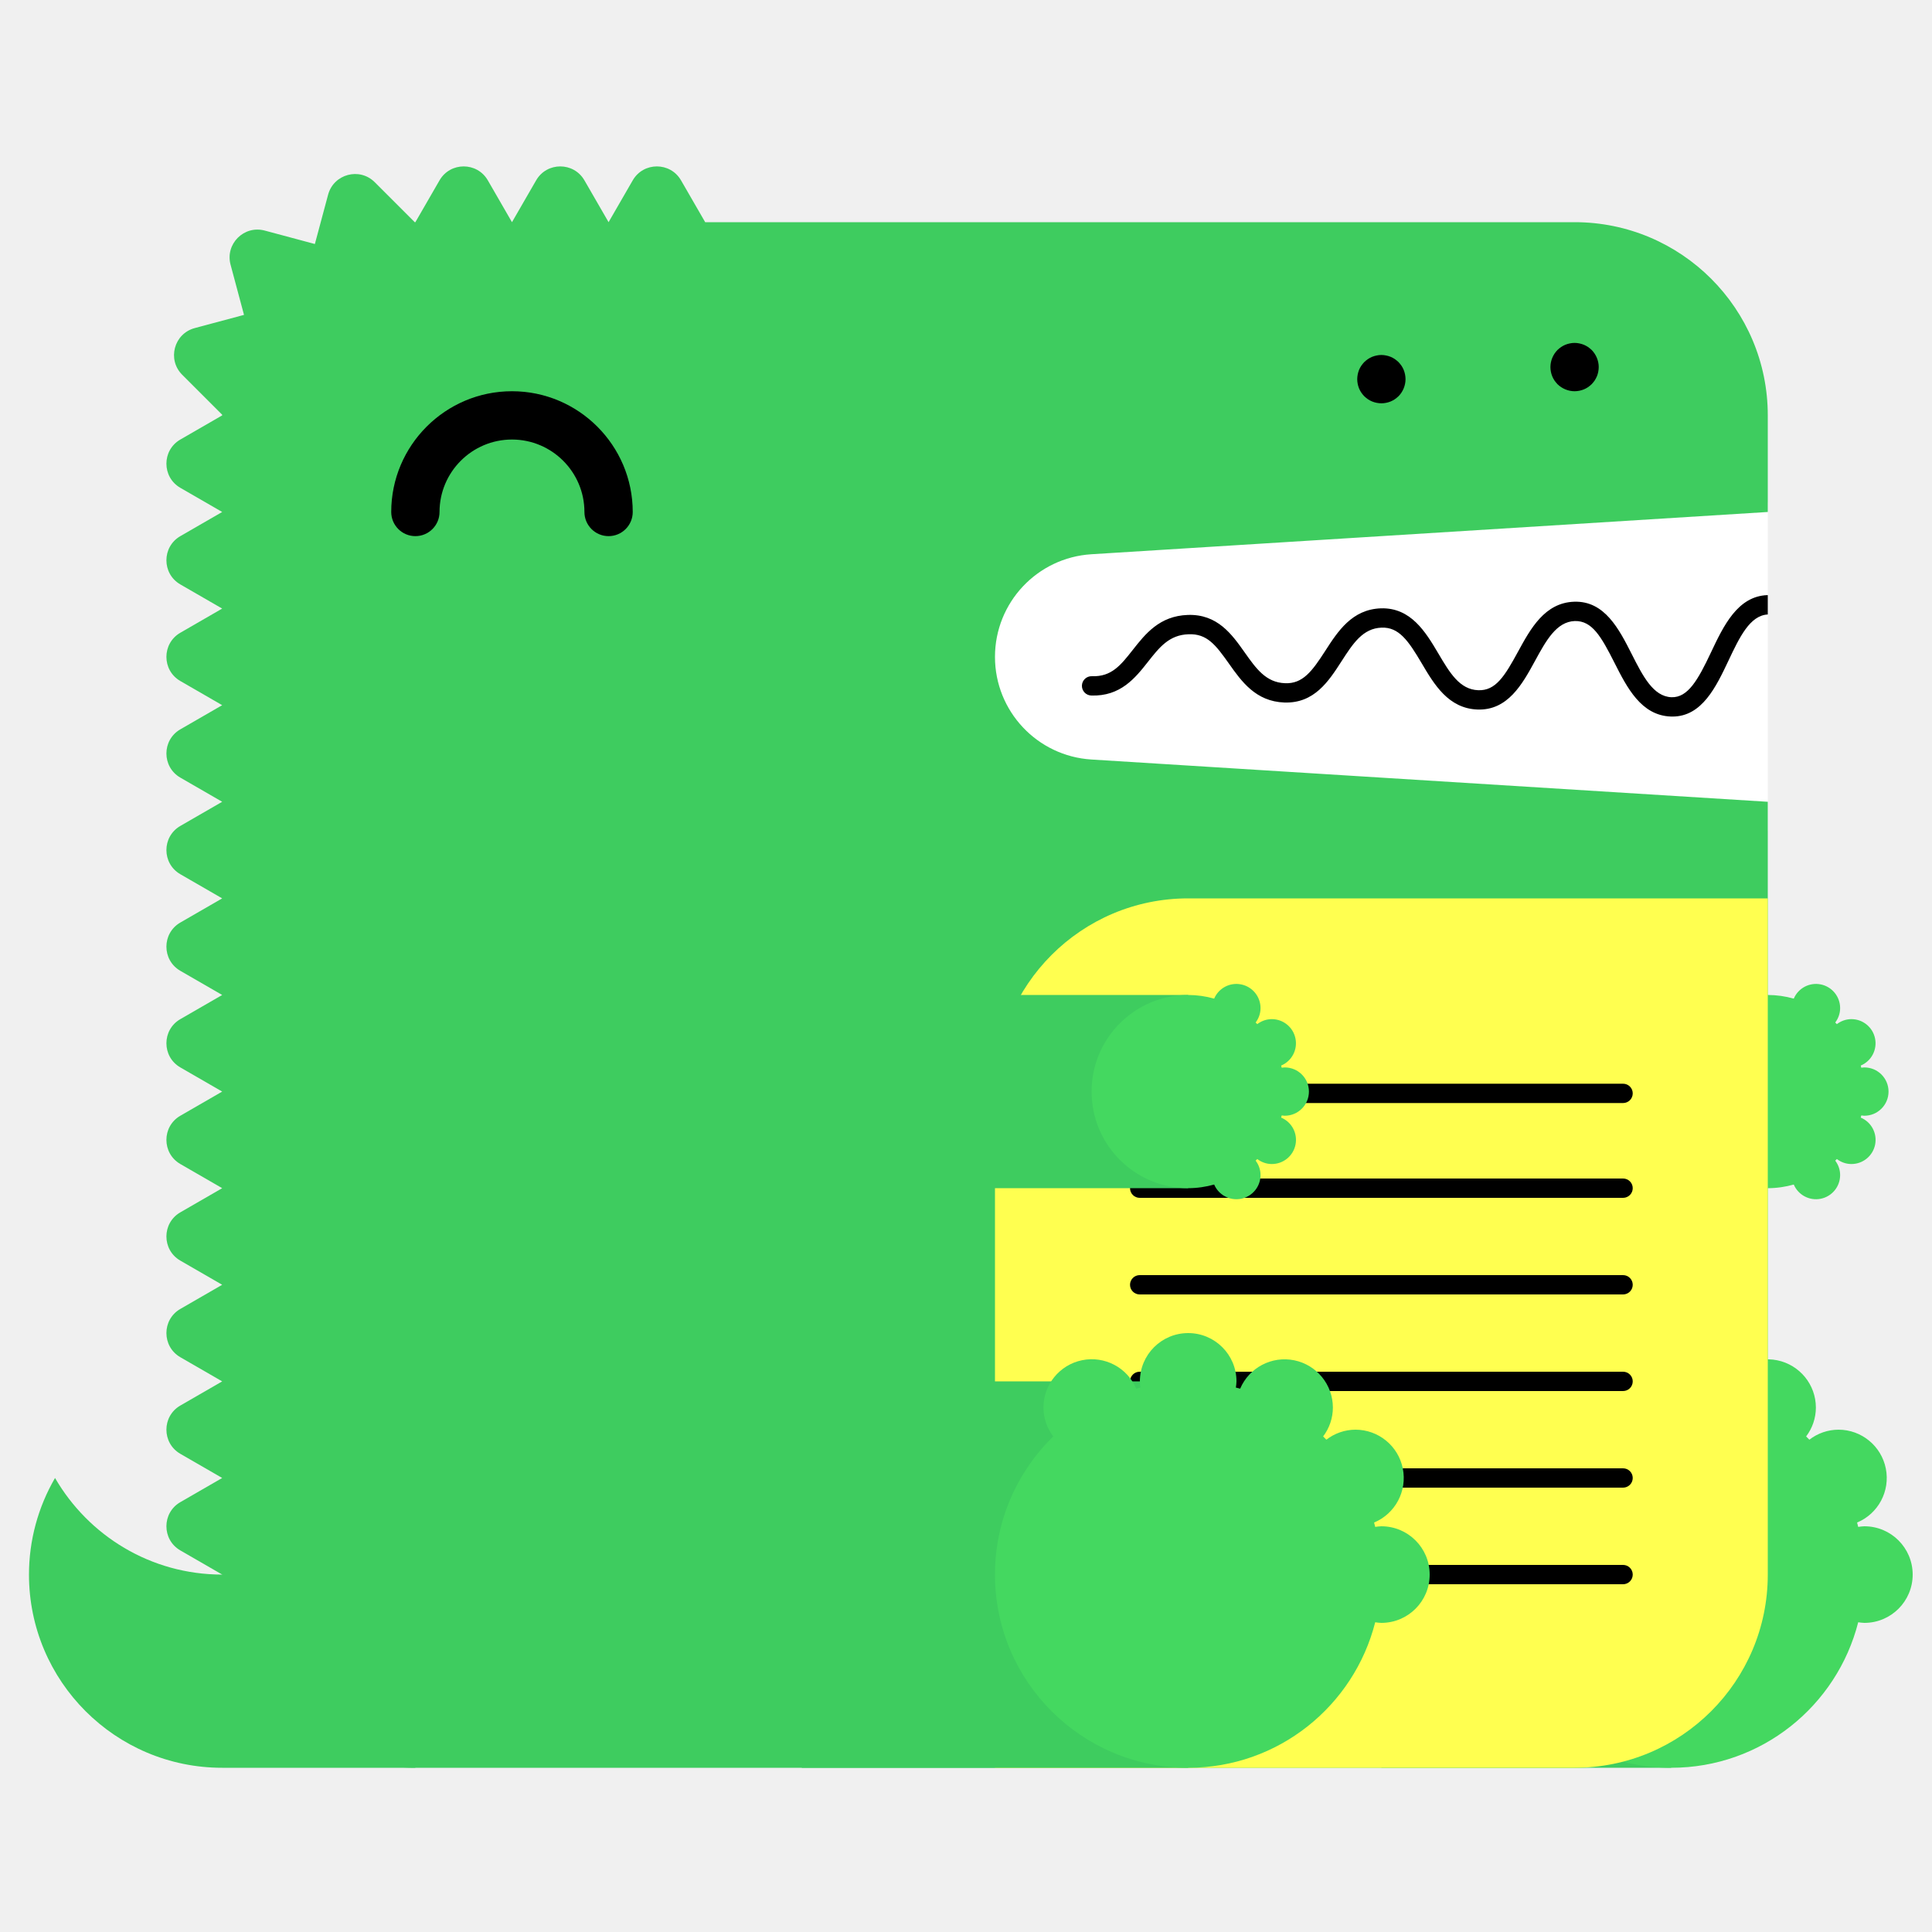
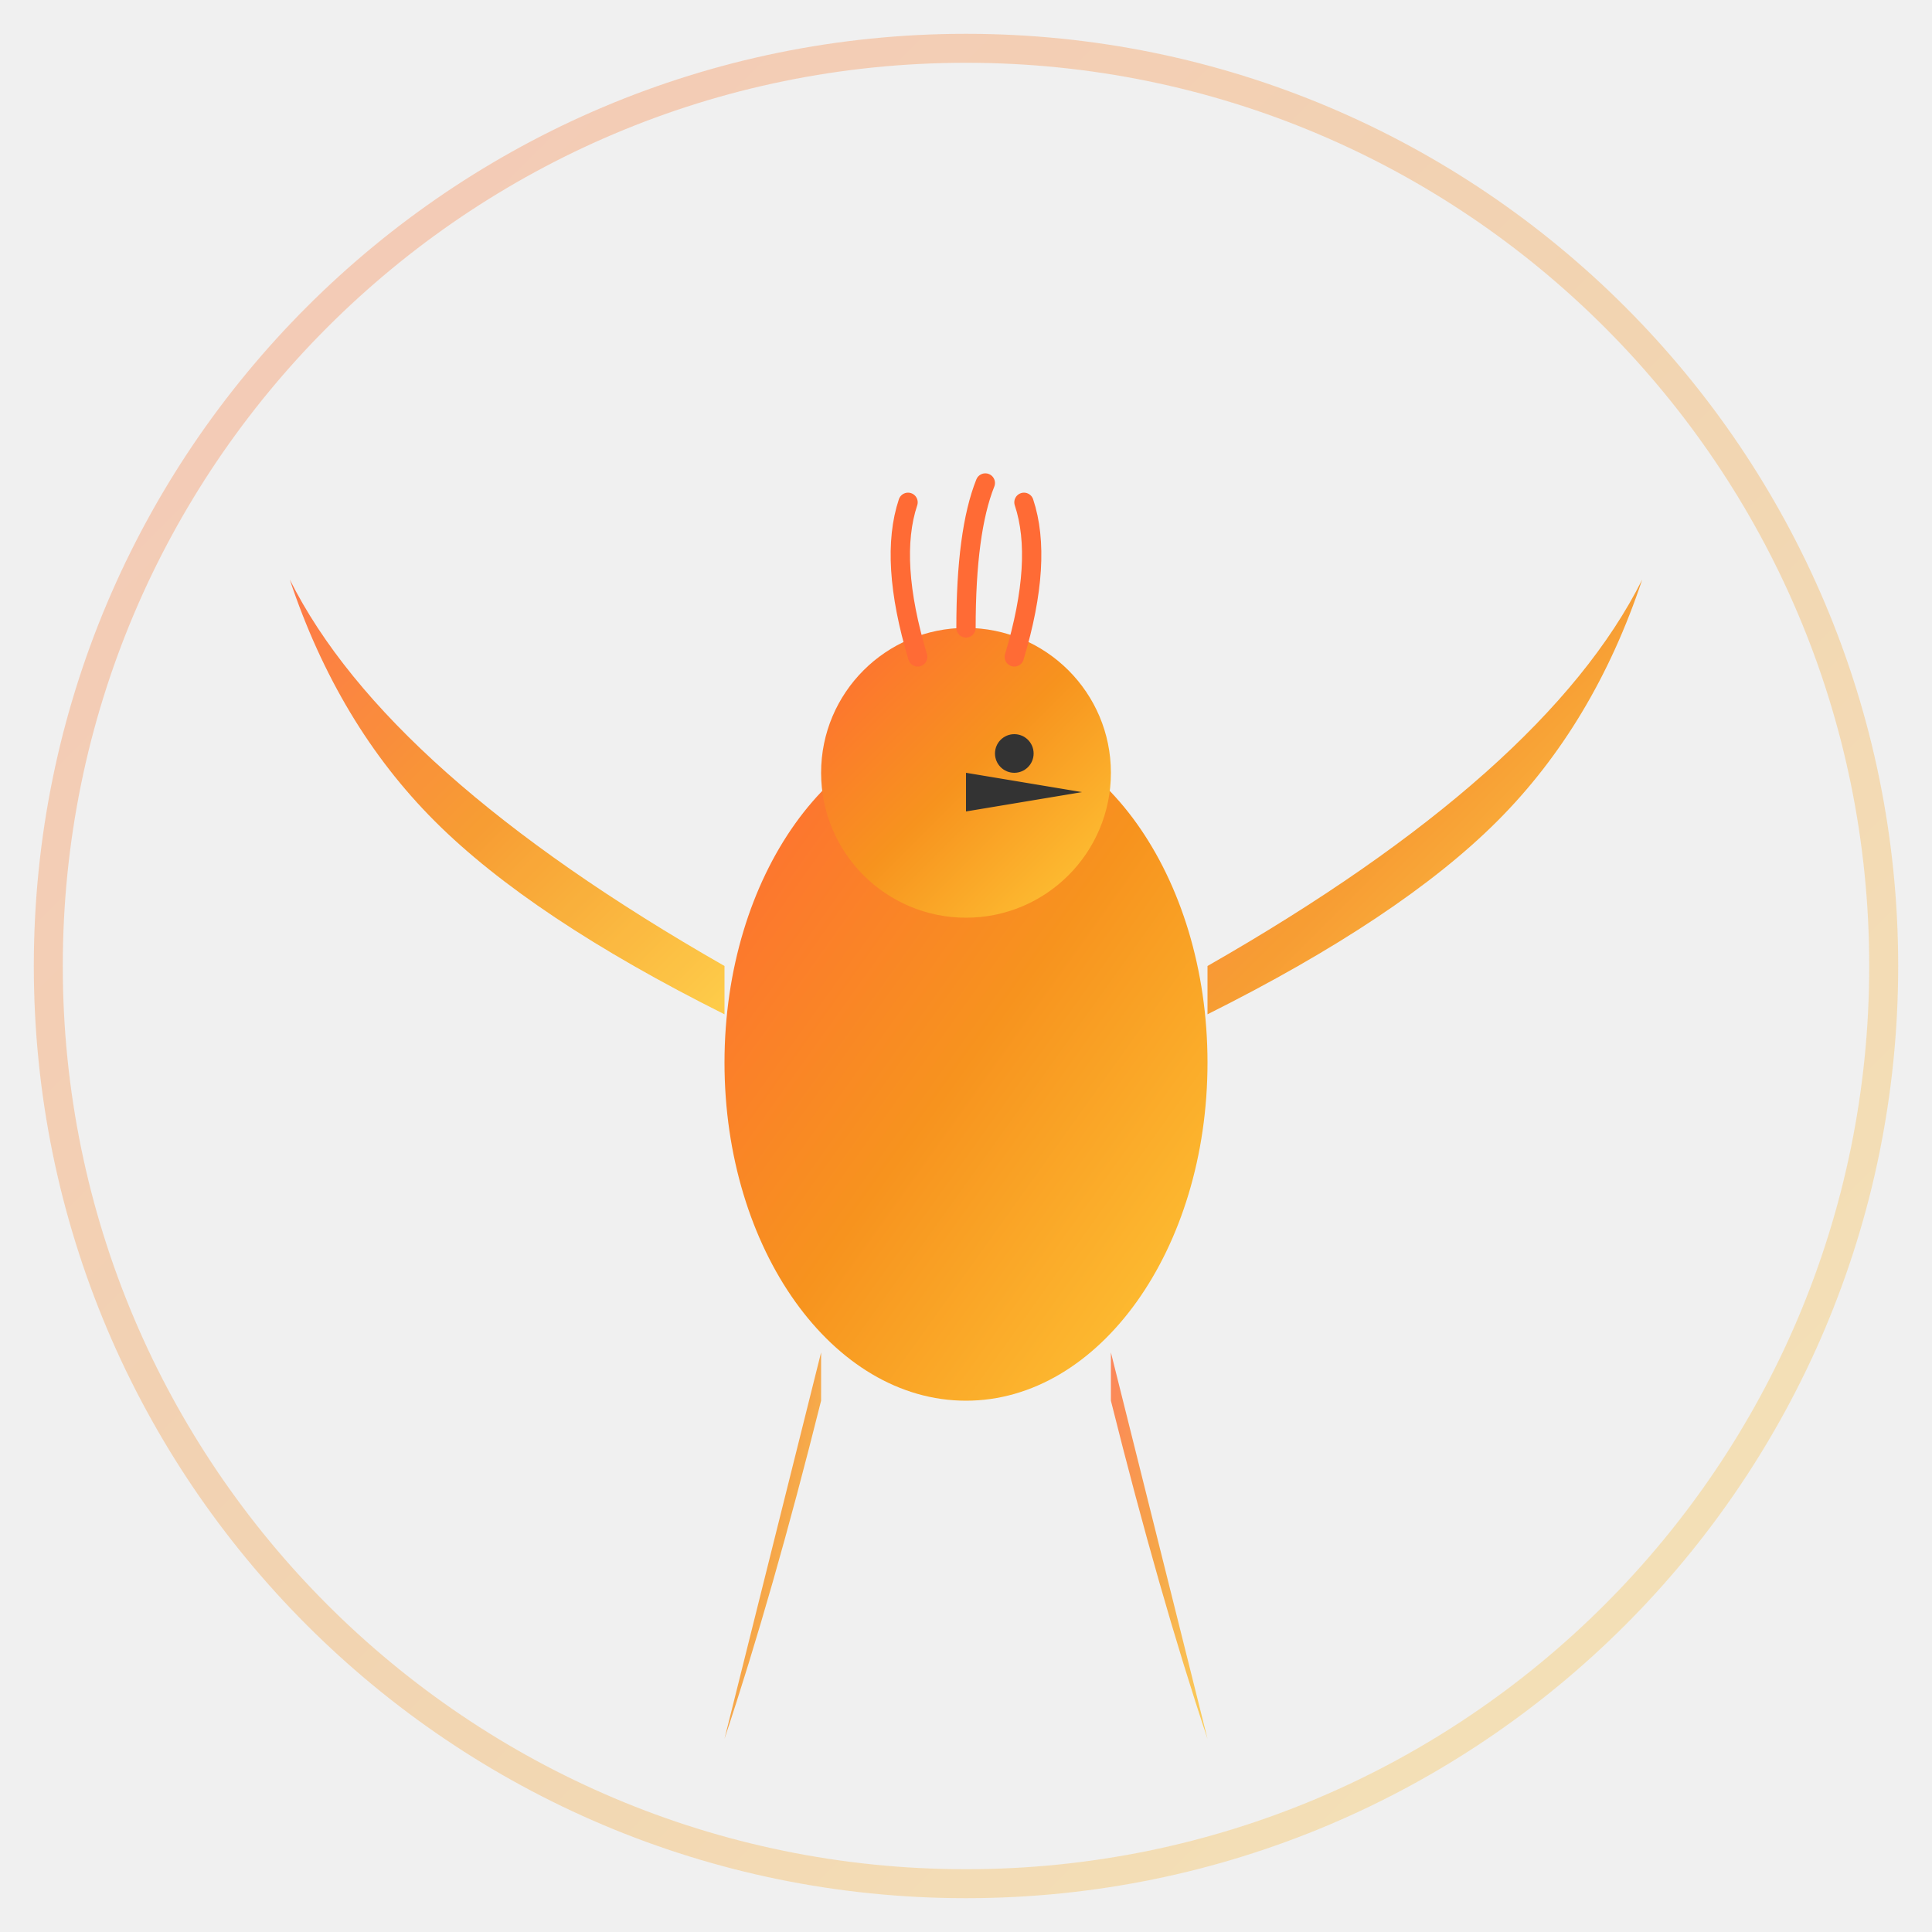
<svg xmlns="http://www.w3.org/2000/svg" width="200" height="200" viewBox="0 0 200 200">
-   <g fill="none" fill-rule="evenodd">
-     <path fill="#FFF" d="M99 52h84v34H99z" />
-     <path d="M23 163c-7.398 0-13.843-4.027-17.303-10A19.886 19.886 0 0 0 3 163c0 11.046 8.954 20 20 20h20v-20H23z" fill="#3ECC5F" />
-     <path d="M112.98 57.376L183 53V43c0-11.046-8.954-20-20-20H73l-2.5-4.33c-1.112-1.925-3.889-1.925-5 0L63 23l-2.5-4.33c-1.111-1.925-3.889-1.925-5 0L53 23l-2.5-4.33c-1.111-1.925-3.889-1.925-5 0L43 23c-.022 0-.042.003-.065.003l-4.142-4.141c-1.57-1.571-4.252-.853-4.828 1.294l-1.369 5.104-5.192-1.392c-2.148-.575-4.111 1.389-3.535 3.536l1.39 5.193-5.102 1.367c-2.148.576-2.867 3.259-1.296 4.83l4.142 4.142c0 .021-.003.042-.003.064l-4.33 2.5c-1.925 1.111-1.925 3.889 0 5L23 53l-4.33 2.5c-1.925 1.111-1.925 3.889 0 5L23 63l-4.33 2.5c-1.925 1.111-1.925 3.889 0 5L23 73l-4.33 2.5c-1.925 1.111-1.925 3.889 0 5L23 83l-4.33 2.5c-1.925 1.111-1.925 3.889 0 5L23 93l-4.33 2.5c-1.925 1.111-1.925 3.889 0 5L23 103l-4.33 2.5c-1.925 1.111-1.925 3.889 0 5L23 113l-4.33 2.5c-1.925 1.111-1.925 3.889 0 5L23 123l-4.33 2.5c-1.925 1.111-1.925 3.889 0 5L23 133l-4.33 2.5c-1.925 1.111-1.925 3.889 0 5L23 143l-4.33 2.5c-1.925 1.111-1.925 3.889 0 5L23 153l-4.33 2.5c-1.925 1.111-1.925 3.889 0 5L23 163c0 11.046 8.954 20 20 20h120c11.046 0 20-8.954 20-20V83l-70.02-4.376A10.645 10.645 0 0 1 103 68c0-5.621 4.37-10.273 9.98-10.624" fill="#3ECC5F" />
-     <path fill="#3ECC5F" d="M143 183h30v-40h-30z" />
-     <path d="M193 158c-.219 0-.428.037-.639.064-.038-.15-.074-.301-.116-.451A5 5 0 0 0 190.32 148a4.96 4.96 0 0 0-3.016 1.036 26.531 26.531 0 0 0-.335-.336 4.955 4.955 0 0 0 1.011-2.987 5 5 0 0 0-9.599-1.959c-.148-.042-.297-.077-.445-.115.027-.211.064-.42.064-.639a5 5 0 0 0-5-5 5 5 0 0 0-5 5c0 .219.037.428.064.639-.148.038-.297.073-.445.115a4.998 4.998 0 0 0-9.599 1.959c0 1.125.384 2.151 1.011 2.987-3.717 3.632-6.031 8.693-6.031 14.3 0 11.046 8.954 20 20 20 9.339 0 17.16-6.41 19.361-15.064.211.027.42.064.639.064a5 5 0 0 0 5-5 5 5 0 0 0-5-5" fill="#44D860" />
-     <path fill="#3ECC5F" d="M153 123h30v-20h-30z" />
-     <path d="M193 115.5a2.5 2.5 0 1 0 0-5c-.109 0-.214.019-.319.032-.02-.075-.037-.15-.058-.225a2.501 2.501 0 0 0-.963-4.807c-.569 0-1.088.197-1.508.518a6.653 6.653 0 0 0-.168-.168c.314-.417.506-.931.506-1.494a2.5 2.5 0 0 0-4.8-.979A9.987 9.987 0 0 0 183 103c-5.522 0-10 4.478-10 10s4.478 10 10 10c.934 0 1.833-.138 2.69-.377a2.5 2.5 0 0 0 4.8-.979c0-.563-.192-1.077-.506-1.494.057-.055.113-.111.168-.168.42.321.939.518 1.508.518a2.5 2.5 0 0 0 .963-4.807c.021-.074.038-.15.058-.225.105.013.21.032.319.032" fill="#44D860" />
-     <path d="M63 55.5a2.5 2.5 0 0 1-2.5-2.5c0-4.136-3.364-7.5-7.5-7.5s-7.5 3.364-7.5 7.5a2.5 2.5 0 1 1-5 0c0-6.893 5.607-12.5 12.5-12.5S65.5 46.107 65.5 53a2.5 2.5 0 0 1-2.5 2.5" fill="#000" />
-     <path d="M103 183h60c11.046 0 20-8.954 20-20V93h-60c-11.046 0-20 8.954-20 20v70z" fill="#FFFF50" />
-     <path d="M168.02 124h-50.04a1 1 0 1 1 0-2h50.04a1 1 0 1 1 0 2m0 20h-50.04a1 1 0 1 1 0-2h50.04a1 1 0 1 1 0 2m0 20h-50.04a1 1 0 1 1 0-2h50.04a1 1 0 1 1 0 2m0-49.814h-50.04a1 1 0 1 1 0-2h50.04a1 1 0 1 1 0 2m0 19.814h-50.04a1 1 0 1 1 0-2h50.04a1 1 0 1 1 0 2m0 20h-50.04a1 1 0 1 1 0-2h50.04a1 1 0 1 1 0 2M183 61.611c-.012 0-.022-.006-.034-.005-3.09.105-4.552 3.196-5.842 5.923-1.346 2.85-2.387 4.703-4.093 4.647-1.889-.068-2.969-2.202-4.113-4.46-1.314-2.594-2.814-5.536-5.963-5.426-3.046.104-4.513 2.794-5.807 5.167-1.377 2.528-2.314 4.065-4.121 3.994-1.927-.07-2.951-1.805-4.136-3.813-1.321-2.236-2.848-4.75-5.936-4.664-2.994.103-4.465 2.385-5.763 4.4-1.373 2.13-2.335 3.428-4.165 3.351-1.973-.07-2.992-1.51-4.171-3.177-1.324-1.873-2.816-3.993-5.895-3.89-2.928.1-4.399 1.97-5.696 3.618-1.232 1.564-2.194 2.802-4.229 2.724a1 1 0 0 0-.072 2c3.017.101 4.545-1.8 5.872-3.487 1.177-1.496 2.193-2.787 4.193-2.855 1.926-.082 2.829 1.115 4.195 3.045 1.297 1.834 2.769 3.914 5.731 4.021 3.103.104 4.596-2.215 5.918-4.267 1.182-1.834 2.202-3.417 4.15-3.484 1.793-.067 2.769 1.35 4.145 3.681 1.297 2.197 2.766 4.686 5.787 4.796 3.125.108 4.634-2.62 5.949-5.035 1.139-2.088 2.214-4.06 4.119-4.126 1.793-.042 2.728 1.595 4.111 4.33 1.292 2.553 2.757 5.445 5.825 5.556l.169.003c3.064 0 4.518-3.075 5.805-5.794 1.139-2.41 2.217-4.68 4.067-4.773v-2z" fill="#000" />
-     <path fill="#3ECC5F" d="M83 183h40v-40H83z" />
-     <path d="M143 158c-.219 0-.428.037-.639.064-.038-.15-.074-.301-.116-.451A5 5 0 0 0 140.32 148a4.96 4.96 0 0 0-3.016 1.036 26.531 26.531 0 0 0-.335-.336 4.955 4.955 0 0 0 1.011-2.987 5 5 0 0 0-9.599-1.959c-.148-.042-.297-.077-.445-.115.027-.211.064-.42.064-.639a5 5 0 0 0-5-5 5 5 0 0 0-5 5c0 .219.037.428.064.639-.148.038-.297.073-.445.115a4.998 4.998 0 0 0-9.599 1.959c0 1.125.384 2.151 1.011 2.987-3.717 3.632-6.031 8.693-6.031 14.3 0 11.046 8.954 20 20 20 9.339 0 17.16-6.41 19.361-15.064.211.027.42.064.639.064a5 5 0 0 0 5-5 5 5 0 0 0-5-5" fill="#44D860" />
-     <path fill="#3ECC5F" d="M83 123h40v-20H83z" />
-     <path d="M133 115.5a2.5 2.5 0 1 0 0-5c-.109 0-.214.019-.319.032-.02-.075-.037-.15-.058-.225a2.501 2.501 0 0 0-.963-4.807c-.569 0-1.088.197-1.508.518a6.653 6.653 0 0 0-.168-.168c.314-.417.506-.931.506-1.494a2.5 2.5 0 0 0-4.8-.979A9.987 9.987 0 0 0 123 103c-5.522 0-10 4.478-10 10s4.478 10 10 10c.934 0 1.833-.138 2.69-.377a2.5 2.5 0 0 0 4.8-.979c0-.563-.192-1.077-.506-1.494.057-.055.113-.111.168-.168.42.321.939.518 1.508.518a2.5 2.5 0 0 0 .963-4.807c.021-.074.038-.15.058-.225.105.013.21.032.319.032" fill="#44D860" />
-     <path d="M143 41.75c-.16 0-.33-.02-.49-.05a2.52 2.52 0 0 1-.47-.14c-.15-.06-.29-.14-.431-.23-.13-.09-.259-.2-.38-.31-.109-.12-.219-.24-.309-.38s-.17-.28-.231-.43a2.619 2.619 0 0 1-.189-.96c0-.16.02-.33.05-.49.03-.16.08-.31.139-.47.061-.15.141-.29.231-.43.09-.13.2-.26.309-.38.121-.11.25-.22.38-.31.141-.09.281-.17.431-.23.149-.06.31-.11.47-.14.32-.07.65-.07.98 0 .159.03.32.08.47.14.149.06.29.14.43.23.13.09.259.2.38.31.11.12.22.25.31.38.09.14.17.28.23.43.06.16.11.31.14.47.029.16.05.33.05.49 0 .66-.271 1.31-.73 1.77-.121.11-.25.22-.38.31-.14.09-.281.17-.43.23a2.565 2.565 0 0 1-.96.19m20-1.25c-.66 0-1.3-.27-1.771-.73a3.802 3.802 0 0 1-.309-.38c-.09-.14-.17-.28-.231-.43a2.619 2.619 0 0 1-.189-.96c0-.66.27-1.3.729-1.77.121-.11.25-.22.38-.31.141-.09.281-.17.431-.23.149-.06.31-.11.47-.14.32-.07.66-.07.98 0 .159.03.32.08.47.14.149.06.29.14.43.23.13.09.259.2.38.31.459.47.73 1.11.73 1.77 0 .16-.021.33-.05.49-.03.16-.08.32-.14.47-.07.15-.14.29-.23.43-.09.13-.2.26-.31.38-.121.11-.25.22-.38.31-.14.09-.281.17-.43.23a2.565 2.565 0 0 1-.96.19" fill="#000" />
+   <defs>
+     <linearGradient id="phoenixGradient" x1="0%" y1="0%" x2="100%" y2="100%">
+       <stop offset="0%" style="stop-color:#FF6B35;stop-opacity:1" />
+       <stop offset="50%" style="stop-color:#F7931E;stop-opacity:1" />
+       <stop offset="100%" style="stop-color:#FFC837;stop-opacity:1" />
+     </linearGradient>
+   </defs>
+   <g transform="translate(100, 100)">
+     <ellipse cx="0" cy="10" rx="25" ry="35" fill="url(#phoenixGradient)" />
+     <path d="M -25 0 Q -60 -20, -70 -40 Q -65 -25, -55 -15 Q -45 -5, -25 5 Z" fill="url(#phoenixGradient)" opacity="0.9" />
+     <path d="M 25 0 Q 60 -20, 70 -40 Q 65 -25, 55 -15 Q 45 -5, 25 5 Z" fill="url(#phoenixGradient)" opacity="0.9" />
+     <path d="M -15 40 Q -20 60, -25 80 Q -20 65, -15 45 Z" fill="url(#phoenixGradient)" opacity="0.8" />
+     <path d="M 0 45 Q 0 70, 0 90 Q 0 70, 0 50 Z" fill="url(#phoenixGradient)" opacity="0.8" />
+     <path d="M 15 40 Q 20 60, 25 80 Q 20 65, 15 45 Z" fill="url(#phoenixGradient)" opacity="0.8" />
+     <circle cx="0" cy="-20" r="15" fill="url(#phoenixGradient)" />
+     <path d="M 0 -20 L 12 -18 L 0 -16 Z" fill="#333" />
+     <circle cx="5" cy="-22" r="2" fill="#333" />
+     <path d="M -5 -32 Q -8 -42, -6 -48 M 0 -35 Q 0 -45, 2 -50 M 5 -32 Q 8 -42, 6 -48" stroke="#FF6B35" stroke-width="2" fill="none" stroke-linecap="round" />
  </g>
+   <circle cx="100" cy="100" r="95" fill="none" stroke="url(#phoenixGradient)" stroke-width="3" opacity="0.3" />
</svg>
